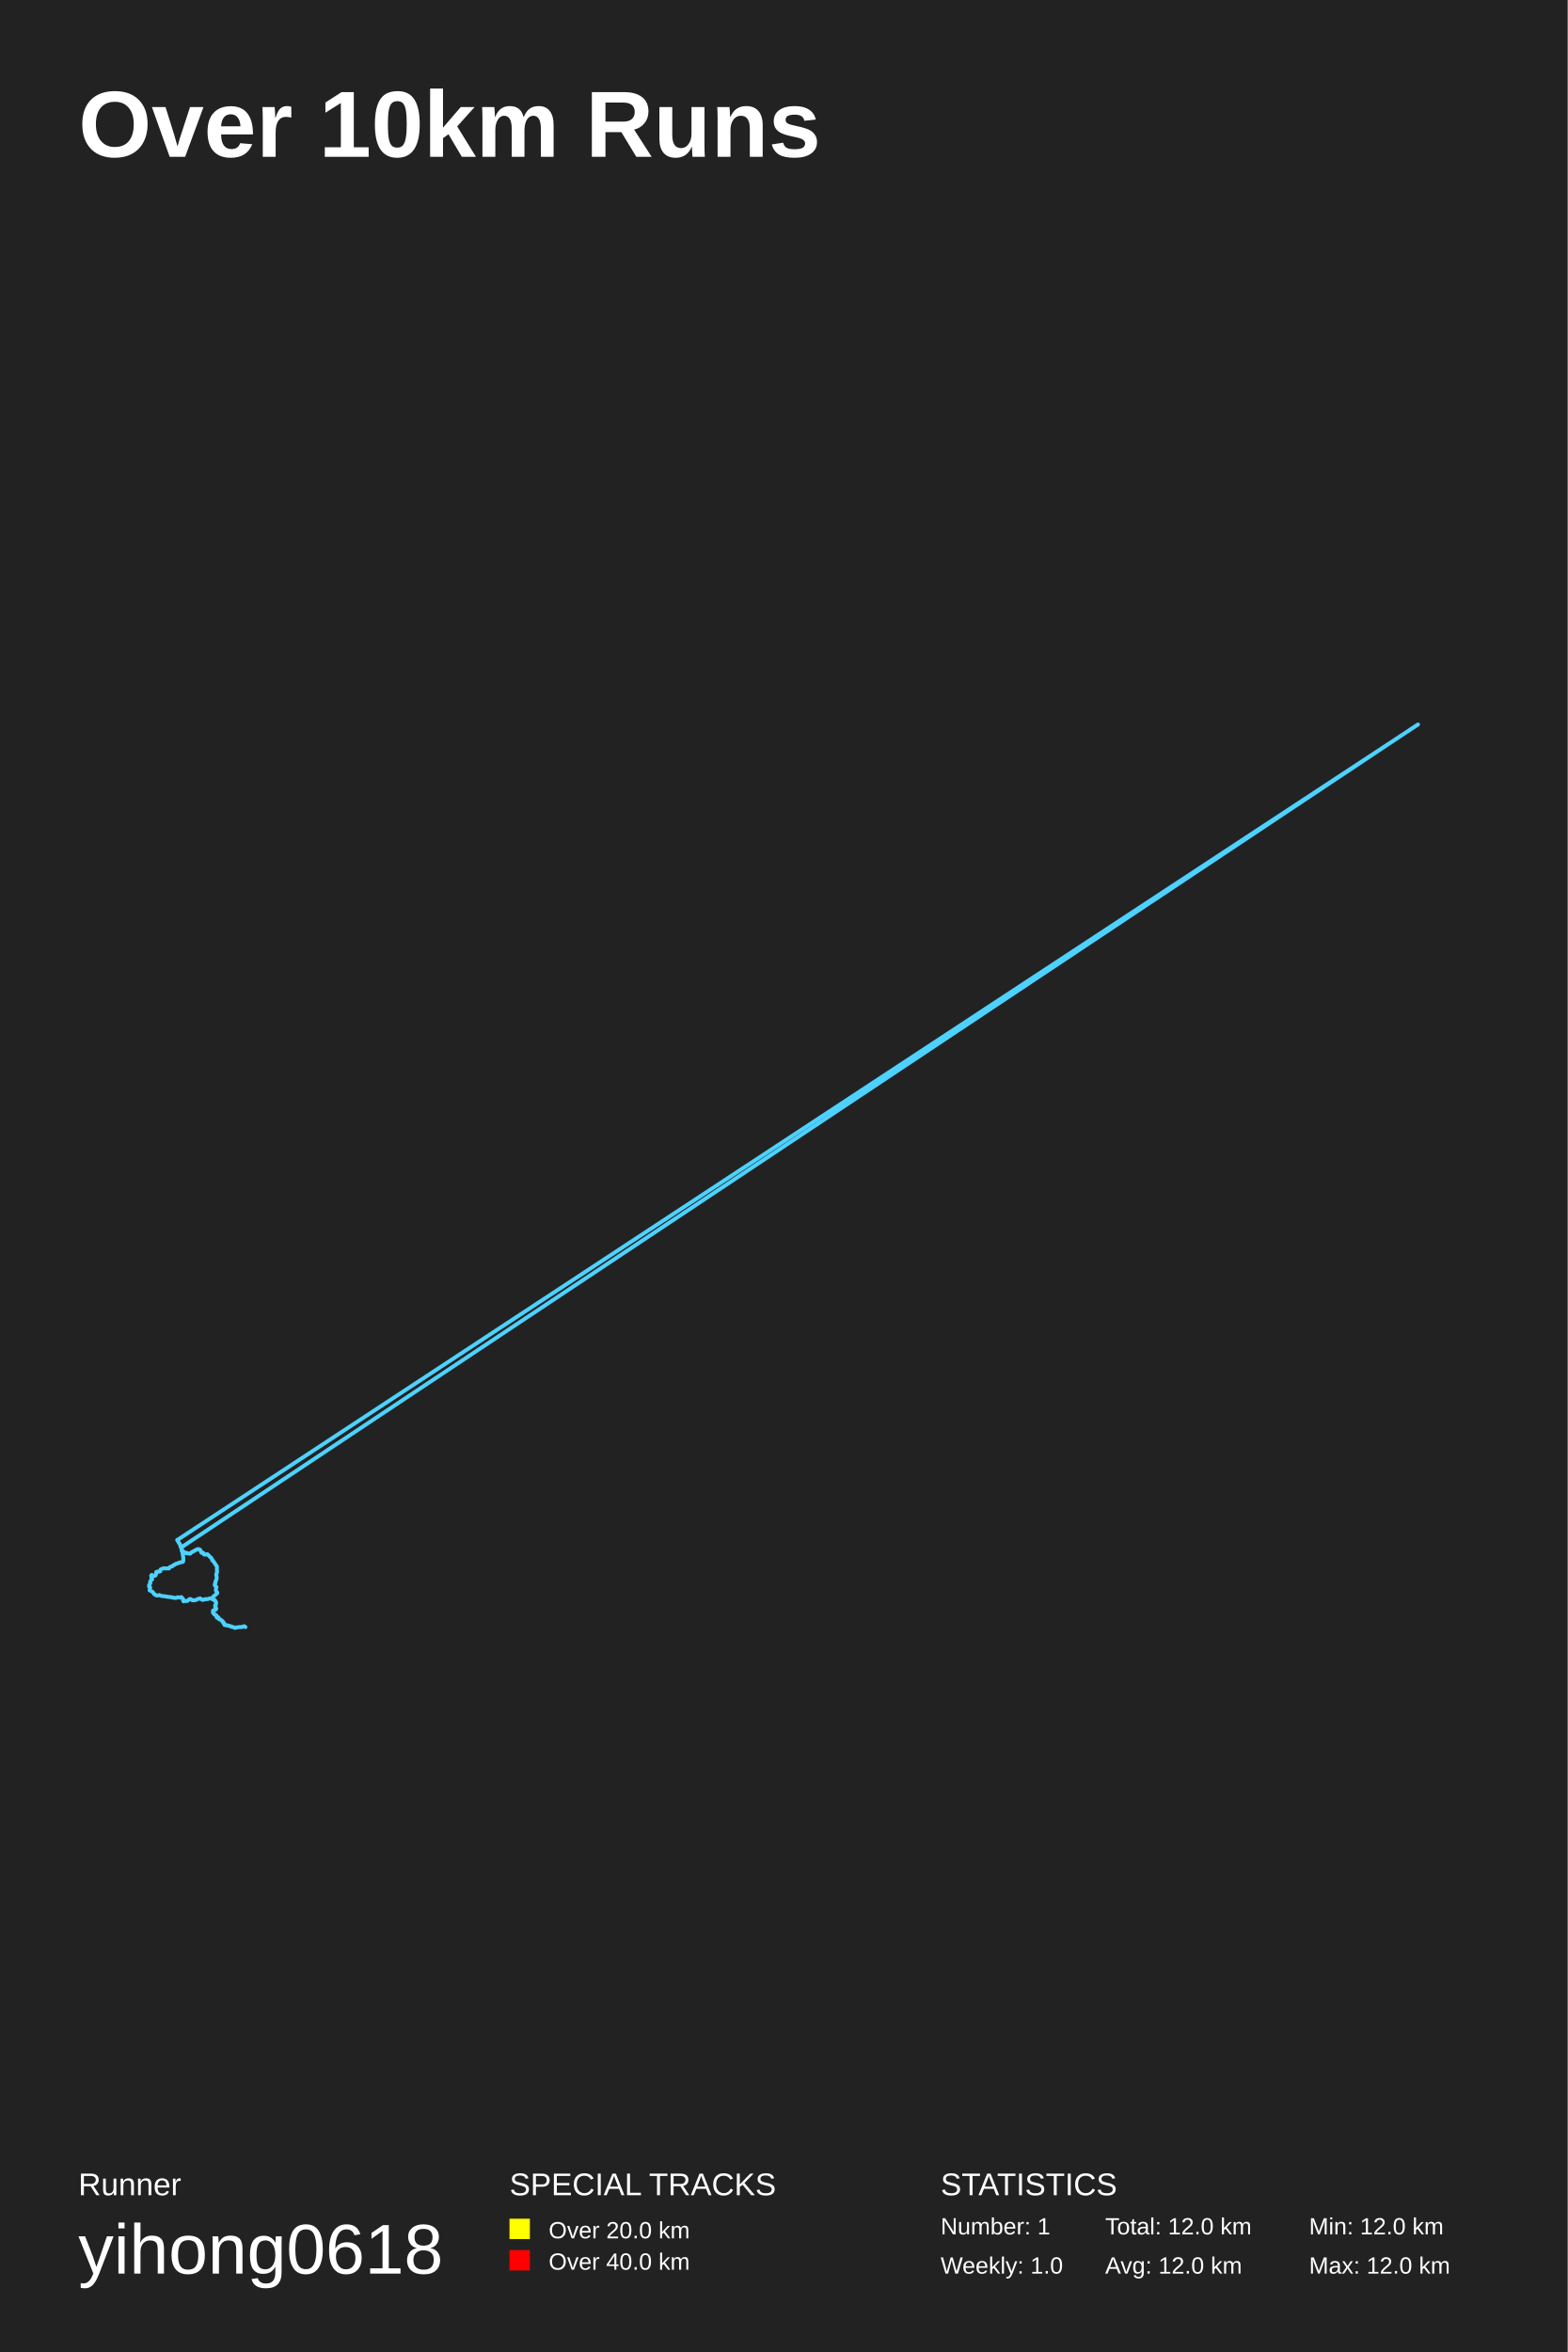
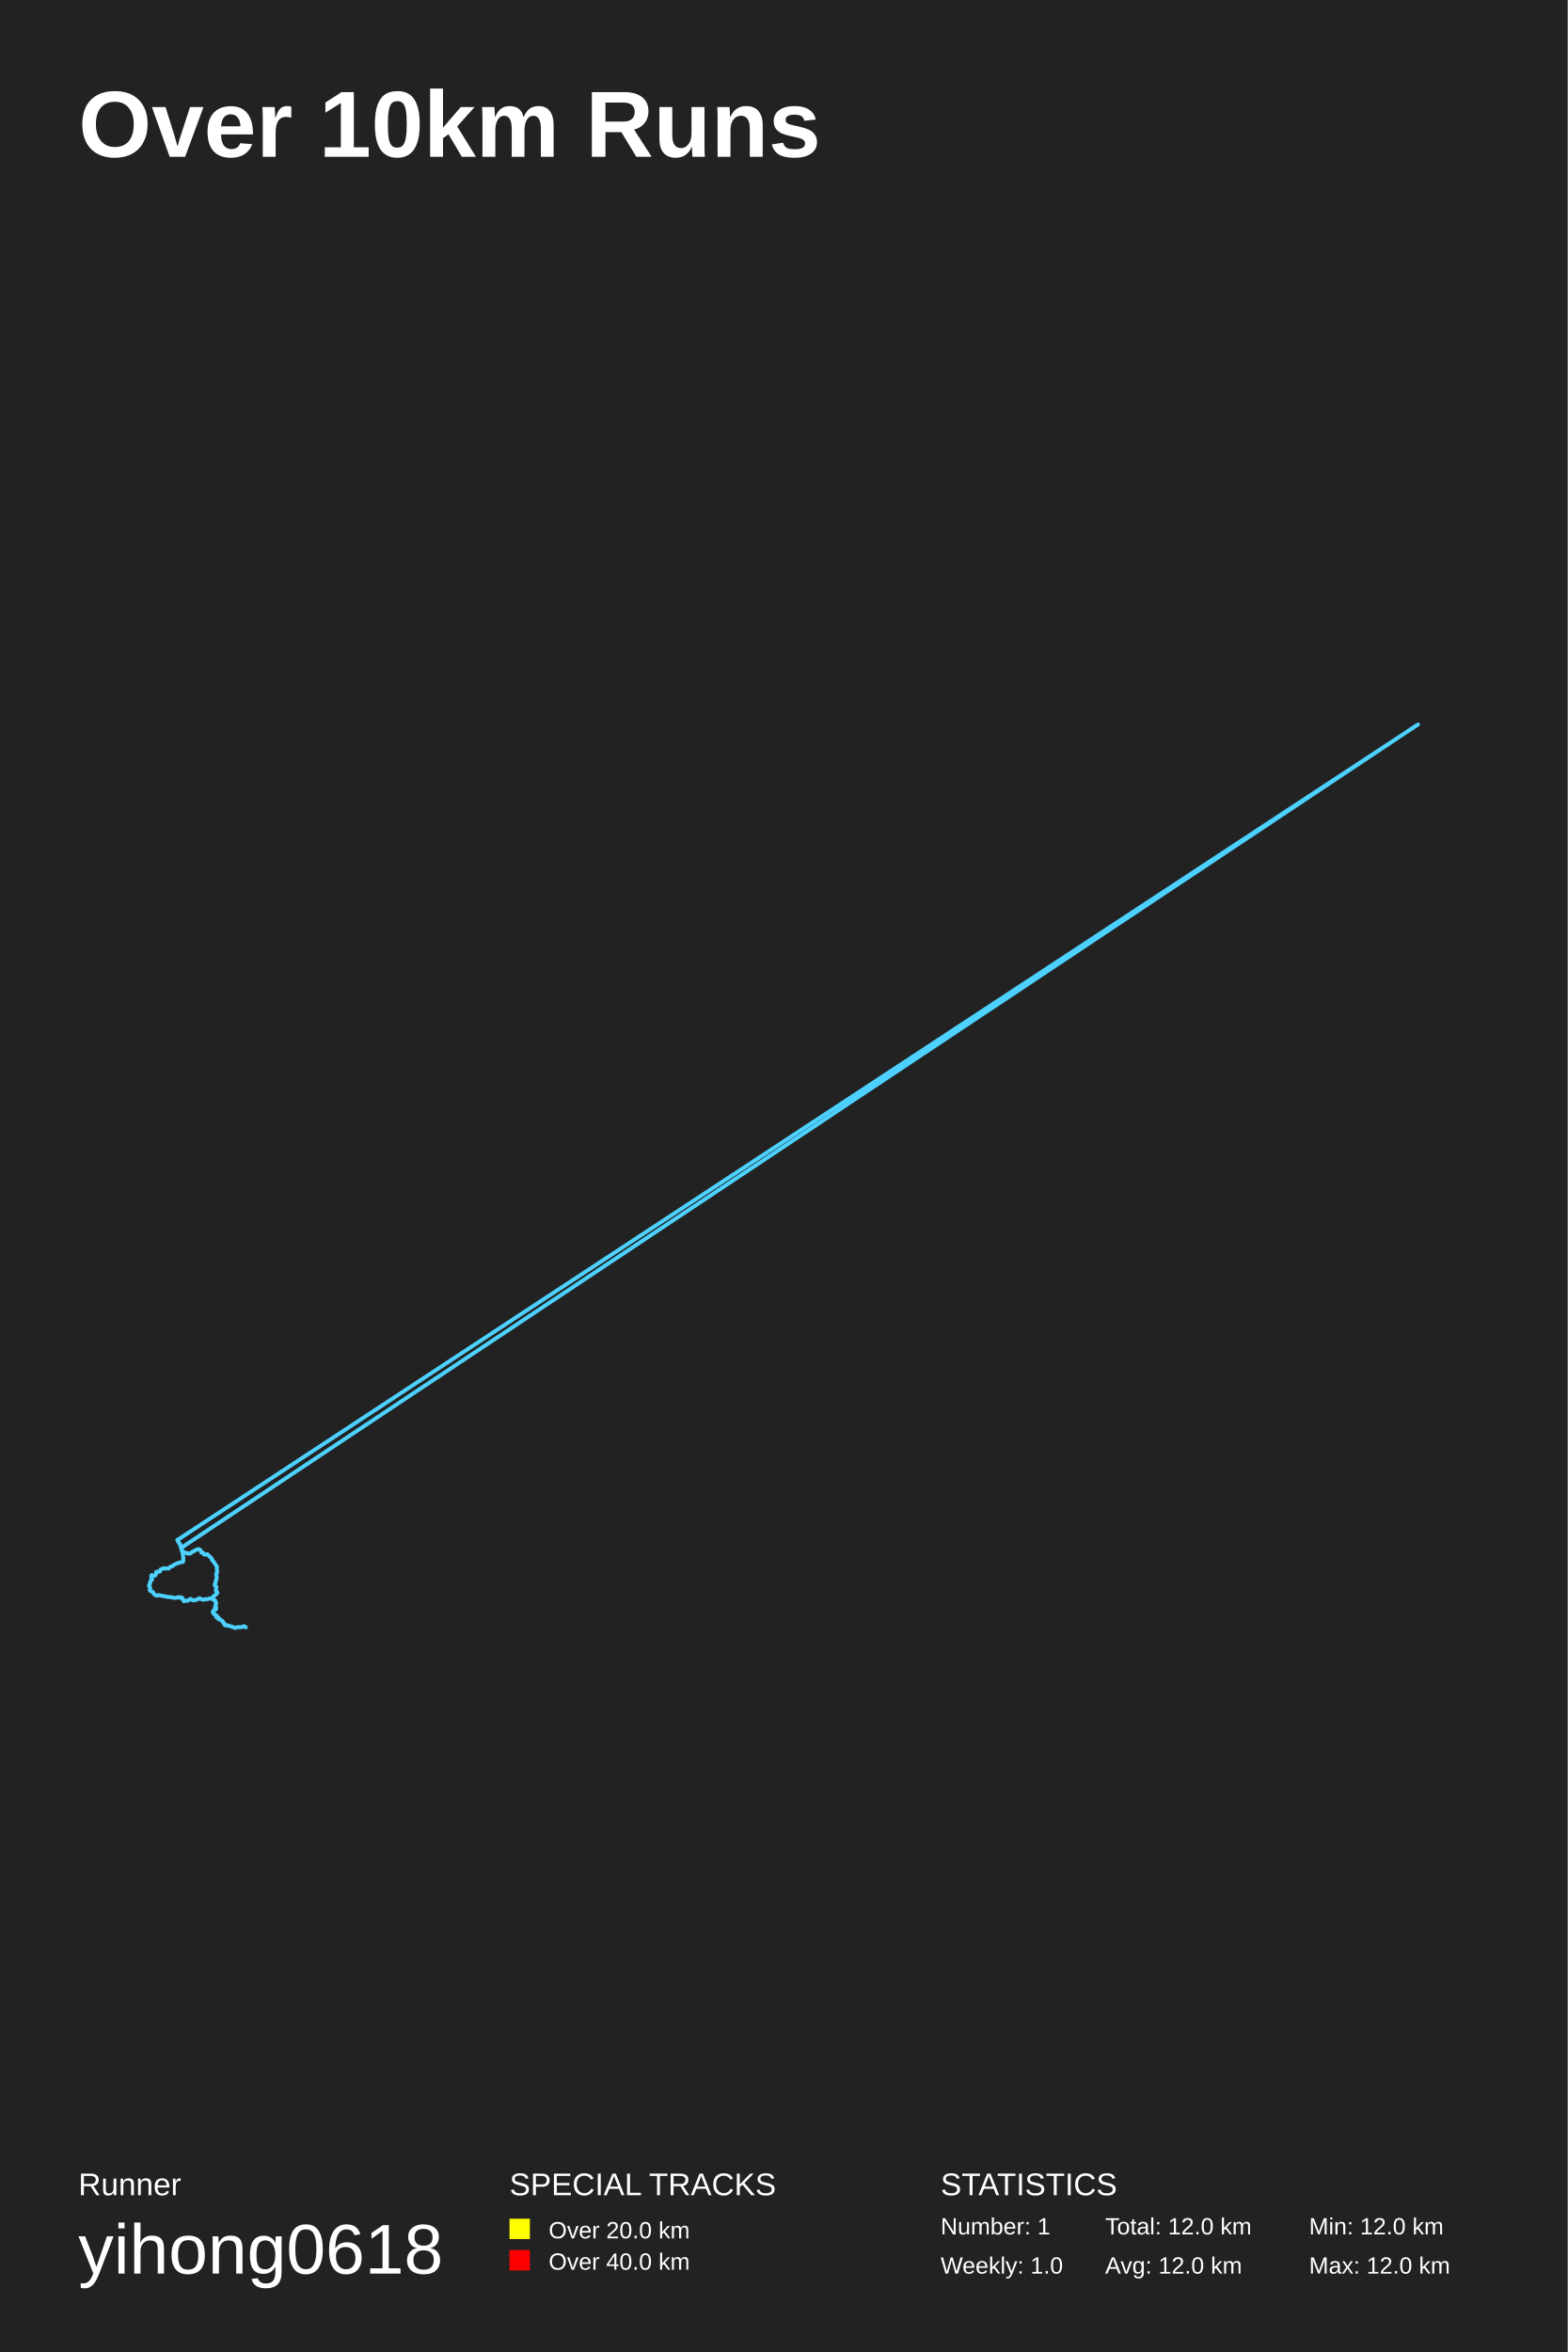
<svg xmlns="http://www.w3.org/2000/svg" baseProfile="full" height="300mm" version="1.1" viewBox="0,0,200,300" width="200mm">
  <defs />
  <rect fill="#222222" height="300" width="200" x="0" y="0" />
  <text fill="#FFFFFF" style="font-size:12px; font-family:Arial; font-weight:bold;" x="10" y="20">Over 10km Runs</text>
  <text fill="#FFFFFF" style="font-size:4px; font-family:Arial" x="10" y="280">Runner</text>
  <text fill="#FFFFFF" style="font-size:9px; font-family:Arial" x="10" y="290">yihong0618</text>
  <text fill="#FFFFFF" style="font-size:4px; font-family:Arial" x="65" y="280">SPECIAL TRACKS</text>
  <rect fill="yellow" height="2.6" width="2.6" x="65" y="283" />
  <text fill="#FFFFFF" style="font-size:3px; font-family:Arial" x="70" y="285.5">Over 20.0 km</text>
  <rect fill="red" height="2.6" width="2.6" x="65" y="287" />
  <text fill="#FFFFFF" style="font-size:3px; font-family:Arial" x="70" y="289.5">Over 40.0 km</text>
  <text fill="#FFFFFF" style="font-size:4px; font-family:Arial" x="120" y="280">STATISTICS</text>
  <text fill="#FFFFFF" style="font-size:3px; font-family:Arial" x="120" y="285">Number: 1</text>
  <text fill="#FFFFFF" style="font-size:3px; font-family:Arial" x="120" y="290">Weekly: 1.0</text>
  <text fill="#FFFFFF" style="font-size:3px; font-family:Arial" x="141" y="285">Total: 12.0 km</text>
  <text fill="#FFFFFF" style="font-size:3px; font-family:Arial" x="141" y="290">Avg: 12.0 km</text>
  <text fill="#FFFFFF" style="font-size:3px; font-family:Arial" x="167" y="285">Min: 12.0 km</text>
  <text fill="#FFFFFF" style="font-size:3px; font-family:Arial" x="167" y="290">Max: 12.0 km</text>
-   <polyline fill="none" opacity="1" points="29.714,207.535 29.609,207.504 29.466,207.483 29.348,207.414 29.2,207.372 29.067,207.319 28.949,207.33 28.678,207.267 28.645,207.272 28.569,207.098 28.526,207.035 28.421,206.888 28.359,206.803 28.26,206.677 28.217,206.635 28.098,206.598 27.994,206.55 27.884,206.477 27.87,206.377 27.789,206.313 27.656,206.329 27.614,206.166 27.595,206.034 27.481,206.013 27.367,205.95 27.3,205.834 27.195,205.745 27.157,205.592 27.186,205.418 27.367,205.365 27.514,205.297 27.557,205.139 27.476,205.06 27.471,204.923 27.443,204.765 27.533,204.644 27.566,204.491 27.538,204.365 27.49,204.233 27.4,204.106 27.276,204.027 27.229,204.038 27.257,204.033 27.229,204.043 27.224,204.048 27.224,204.043 27.21,204.048 27.214,204.054 27.214,204.048 27.129,203.933 27.138,203.806 27.167,203.706 27.243,203.617 27.333,203.548 27.4,203.48 27.519,203.395 27.637,203.279 27.713,203.216 27.718,203.116 27.628,203.032 27.566,202.927 27.538,202.784 27.566,202.679 27.571,202.574 27.614,202.426 27.514,202.342 27.481,202.289 27.395,202.194 27.414,202.01 27.485,201.931 27.49,201.794 27.514,201.636 27.604,201.51 27.628,201.373 27.652,201.262 27.628,201.136 27.628,201.02 27.595,200.935 27.59,200.798 27.652,200.63 27.699,200.509 27.685,200.382 27.661,200.256 27.671,200.108 27.675,199.934 27.671,199.813 27.172,199.06 27.086,199.044 27.062,198.944 27.029,198.865 27.005,198.834 26.982,198.749 26.929,198.697 26.858,198.639 26.787,198.575 26.744,198.544 26.687,198.465 26.578,198.375 26.507,198.28 26.435,198.238 26.336,198.265 26.226,198.286 26.131,198.307 26.022,198.265 25.989,198.159 25.951,198.091 25.856,198.049 25.732,198.075 25.708,198.017 25.713,197.996 25.713,198.012 25.699,198.012 25.68,198.033 25.675,198.033 25.68,198.038 25.68,198.022 25.699,198.001 25.699,198.001 25.628,197.896 25.618,197.822 25.571,197.727 25.547,197.701 25.499,197.664 25.438,197.622 25.352,197.627 25.29,197.585 25.257,197.601 25.233,197.596 25.143,197.632 25.086,197.675 25.015,197.664 24.967,197.706 24.882,197.754 24.825,197.806 24.772,197.827 24.711,197.864 24.658,197.87 24.559,197.938 24.459,197.97 24.373,198.059 24.288,198.159 24.183,198.165 24.122,198.149 24.008,198.149 23.941,198.149 23.965,198.122 23.993,198.138 23.965,198.128 23.913,198.133 23.851,198.075 23.794,198.07 23.713,198.117 23.656,198.043 23.561,198.091 23.485,197.996 23.423,197.917 23.357,197.88 23.347,197.891 23.319,197.827 23.252,197.759 23.19,197.79 23.195,197.775 23.181,197.743 23.181,197.664 23.195,197.58 23.167,197.527 23.114,197.448 23.091,197.39 23.048,197.327 23.029,197.232 23.005,197.127 22.962,196.969 22.891,196.89 22.839,196.832 22.806,196.774 22.768,196.658 22.692,196.574 22.682,196.495 22.654,196.484 22.625,196.495 22.649,196.495 22.635,196.484 22.644,196.484 22.644,196.479 22.682,196.468 22.701,196.41 22.692,196.437 22.606,196.421 22.625,196.437 22.62,196.447 22.625,196.437 22.625,196.431 22.63,196.426 22.63,196.426 22.639,196.416 180.91,92.407 180.815,92.465 180.815,92.465 180.815,92.465 180.724,92.523 180.629,92.581 23.105,197.39 23.148,197.506 23.186,197.59 23.171,197.711 23.195,197.843 23.247,197.922 23.295,198.033 23.295,198.186 23.323,198.312 23.352,198.507 23.376,198.654 23.395,198.77 23.38,198.944 23.371,199.081 23.371,199.165 23.243,199.25 23.057,199.271 22.929,199.297 22.796,199.345 22.658,199.413 22.52,199.455 22.392,199.492 22.307,199.566 22.178,199.603 22.093,199.666 22.05,199.724 22.06,199.713 22.022,199.745 21.969,199.787 21.87,199.808 21.756,199.834 21.665,199.903 21.618,199.945 21.57,200.045 21.466,200.066 21.385,200.035 21.252,200.066 21.143,200.056 21.052,200.056 20.962,200.024 20.843,200.045 20.782,200.061 20.71,200.108 20.611,200.14 20.506,200.166 20.459,200.245 20.421,200.345 20.44,200.419 20.368,200.44 20.34,200.467 20.278,200.467 20.173,200.488 20.088,200.461 19.96,200.498 19.917,200.53 19.931,200.572 19.926,200.677 19.907,200.714 19.903,200.756 19.884,200.809 19.865,200.904 19.77,200.993 19.656,200.978 19.589,201.004 19.508,201.062 19.432,201.051 19.404,200.999 19.371,201.004 19.342,200.951 19.309,200.946 19.356,200.883 19.38,200.888 19.333,200.941 19.28,200.988 19.328,201.13 19.323,201.309 19.418,201.431 19.342,201.515 19.238,201.599 19.147,201.762 19.19,201.92 19.086,202.073 19.01,202.236 19.038,202.416 19.162,202.468 19.128,202.547 19.133,202.668 19.081,202.847 19.195,202.9 19.318,202.963 19.451,203.032 19.57,203.174 19.656,203.311 19.831,203.437 20.002,203.511 20.14,203.501 20.34,203.453 20.511,203.538 20.696,203.569 20.886,203.595 21.01,203.601 21.147,203.638 21.271,203.653 21.414,203.664 21.547,203.701 21.703,203.711 21.851,203.722 21.988,203.754 22.131,203.796 22.292,203.806 22.478,203.817 22.63,203.743 22.749,203.727 22.901,203.78 23.029,203.764 23.129,203.706 23.228,203.806 23.361,203.959 23.357,204.133 23.418,204.259 23.513,204.18 23.732,204.217 23.927,204.185 24.084,204.048 24.236,203.943 24.416,204.017 24.544,204.117 24.782,204.117 24.925,204.096 25.077,204.038 25.229,203.959 25.395,203.912 25.504,203.869 25.651,203.954 25.784,204.054 25.917,204.07 26.036,204.017 26.174,203.969 26.35,203.985 26.497,203.959 26.644,203.912 26.749,203.88 26.887,203.88 27.043,203.954 27.186,203.985 27.286,204.012 27.419,204.101 27.481,204.259 27.58,204.391 27.561,204.559 27.519,204.712 27.504,204.891 27.5,205.055 27.595,205.186 27.504,205.318 27.348,205.36 27.238,205.497 27.2,205.66 27.314,205.808 27.39,205.955 27.58,206.024 27.652,206.155 27.675,206.292 27.875,206.298 27.918,206.456 28.055,206.545 28.241,206.651 28.369,206.766 28.478,206.888 28.578,207.04 28.673,207.172 28.806,207.304 28.996,207.325 29.186,207.351 29.338,207.409 29.528,207.462 29.666,207.52 29.832,207.567 29.984,207.646 30.141,207.588 30.284,207.578 30.469,207.541 30.649,207.535 30.787,207.541 30.93,207.488 31.063,207.441 31.196,207.441 31.31,207.535" stroke="#4DD2FF" stroke-dasharray="none" stroke-linecap="round" stroke-linejoin="round" stroke-width="0.5" />
+   <polyline fill="none" opacity="1" points="29.671,207.52 29.571,207.467 29.414,207.456 29.291,207.388 29.153,207.341 29.01,207.319 28.892,207.346 28.649,207.272 28.635,207.198 28.564,207.061 28.483,207.009 28.421,206.835 28.317,206.761 28.241,206.666 28.16,206.624 28.065,206.566 27.903,206.556 27.837,206.435 27.87,206.313 27.747,206.329 27.599,206.292 27.623,206.097 27.538,206.034 27.424,205.997 27.329,205.897 27.257,205.792 27.153,205.681 27.157,205.534 27.272,205.386 27.428,205.36 27.557,205.218 27.542,205.091 27.438,204.997 27.466,204.86 27.495,204.712 27.542,204.57 27.58,204.438 27.485,204.333 27.462,204.17 27.367,204.064 27.219,204.033 27.219,204.038 27.243,204.038 27.214,204.043 27.229,204.043 27.219,204.043 27.21,204.048 27.214,204.043 27.21,204.043 27.138,203.869 27.157,203.769 27.195,203.669 27.272,203.585 27.338,203.538 27.457,203.453 27.566,203.364 27.675,203.258 27.728,203.174 27.699,203.074 27.585,203 27.547,202.863 27.561,202.747 27.58,202.642 27.576,202.505 27.609,202.394 27.485,202.326 27.457,202.263 27.381,202.157 27.447,201.973 27.509,201.873 27.504,201.731 27.542,201.583 27.614,201.462 27.628,201.315 27.656,201.193 27.618,201.088 27.609,200.972 27.59,200.883 27.59,200.73 27.685,200.598 27.699,200.467 27.666,200.34 27.671,200.193 27.656,200.04 27.675,199.834 27.656,199.798 27.157,199.055 27.062,199.018 27.039,198.918 27.02,198.834 27.001,198.807 26.967,198.723 26.906,198.67 26.83,198.623 26.763,198.586 26.716,198.507 26.649,198.444 26.535,198.338 26.464,198.244 26.402,198.244 26.302,198.27 26.193,198.301 26.079,198.301 26.008,198.238 25.965,198.122 25.917,198.059 25.803,198.049 25.704,198.049 25.699,198.017 25.732,198.006 25.713,198.022 25.694,198.028 25.67,198.017 25.694,198.017 25.694,198.033 25.68,198.017 25.699,197.996 25.685,197.964 25.623,197.854 25.609,197.785 25.566,197.711 25.533,197.696 25.457,197.654 25.4,197.601 25.324,197.617 25.281,197.59 25.257,197.585 25.181,197.622 25.115,197.654 25.058,197.685 24.982,197.685 24.934,197.727 24.844,197.769 24.801,197.827 24.753,197.833 24.677,197.88 24.611,197.906 24.516,197.954 24.416,197.996 24.345,198.107 24.25,198.159 24.155,198.154 24.065,198.159 23.979,198.149 23.96,198.133 23.965,198.122 23.984,198.133 23.946,198.154 23.889,198.107 23.822,198.07 23.775,198.096 23.689,198.07 23.608,198.049 23.528,198.049 23.452,197.954 23.39,197.917 23.357,197.88 23.333,197.875 23.285,197.796 23.209,197.759 23.195,197.775 23.195,197.759 23.167,197.717 23.195,197.622 23.205,197.559 23.133,197.495 23.105,197.427 23.072,197.369 23.043,197.29 23.01,197.174 23.005,197.011 22.92,196.942 22.882,196.842 22.81,196.795 22.81,196.721 22.739,196.626 22.677,196.542 22.663,196.479 22.63,196.484 22.63,196.489 22.644,196.5 22.635,196.489 22.644,196.495 22.649,196.484 22.687,196.426 22.692,196.41 22.658,196.431 22.635,196.426 22.62,196.431 22.62,196.442 22.625,196.431 22.63,196.431 22.63,196.421 22.63,196.426 22.644,196.421 180.91,92.407 180.815,92.465 180.815,92.465 180.815,92.465 180.724,92.523 180.629,92.581 23.119,197.432 23.186,197.527 23.167,197.643 23.19,197.759 23.209,197.875 23.281,197.97 23.304,198.107 23.314,198.238 23.333,198.407 23.361,198.575 23.38,198.702 23.38,198.834 23.371,199.007 23.38,199.113 23.342,199.218 23.157,199.244 23.01,199.287 22.867,199.313 22.734,199.36 22.582,199.424 22.459,199.471 22.364,199.513 22.264,199.566 22.131,199.634 22.083,199.697 22.05,199.724 22.05,199.724 22.003,199.766 21.927,199.798 21.822,199.803 21.727,199.861 21.637,199.908 21.599,199.971 21.542,200.061 21.423,200.05 21.337,200.04 21.219,200.071 21.1,200.077 21.014,200.04 20.91,200.019 20.81,200.071 20.758,200.071 20.677,200.129 20.568,200.145 20.487,200.187 20.44,200.282 20.435,200.372 20.397,200.435 20.359,200.461 20.321,200.477 20.245,200.488 20.131,200.472 20.031,200.472 19.922,200.514 19.926,200.546 19.936,200.619 19.922,200.693 19.893,200.74 19.888,200.793 19.865,200.851 19.827,200.935 19.722,200.972 19.641,200.999 19.556,201.014 19.47,201.078 19.432,201.025 19.375,200.988 19.361,200.993 19.318,200.951 19.352,200.925 19.371,200.888 19.347,200.93 19.304,200.946 19.309,201.046 19.299,201.204 19.361,201.357 19.418,201.483 19.295,201.531 19.19,201.668 19.143,201.857 19.162,201.989 19.038,202.147 19.01,202.315 19.095,202.4 19.162,202.495 19.143,202.595 19.119,202.732 19.124,202.879 19.233,202.948 19.375,202.99 19.518,203.085 19.575,203.243 19.713,203.374 19.884,203.49 20.059,203.543 20.221,203.453 20.397,203.485 20.582,203.538 20.772,203.574 20.962,203.601 21.052,203.601 21.176,203.664 21.328,203.674 21.466,203.685 21.613,203.717 21.775,203.711 21.917,203.748 22.031,203.759 22.202,203.806 22.364,203.817 22.559,203.785 22.682,203.717 22.801,203.759 22.953,203.801 23.067,203.711 23.148,203.764 23.3,203.859 23.328,204.033 23.414,204.143 23.452,204.249 23.608,204.159 23.803,204.196 23.989,204.143 24.15,204.017 24.331,203.943 24.464,204.059 24.635,204.117 24.863,204.122 24.982,204.07 25.143,204.006 25.305,203.959 25.452,203.854 25.561,203.901 25.713,203.985 25.837,204.038 25.974,204.054 26.084,203.985 26.236,203.969 26.426,203.996 26.564,203.943 26.678,203.906 26.787,203.869 26.963,203.912 27.119,203.969 27.195,203.985 27.343,204.038 27.457,204.154 27.5,204.333 27.58,204.465 27.566,204.638 27.509,204.796 27.471,204.96 27.585,205.086 27.576,205.234 27.447,205.35 27.291,205.407 27.229,205.539 27.234,205.708 27.338,205.876 27.49,205.992 27.642,206.066 27.633,206.219 27.756,206.298 27.894,206.35 27.97,206.493 28.146,206.603 28.298,206.703 28.426,206.814 28.497,206.972 28.626,207.077 28.706,207.235 28.892,207.325 29.072,207.325 29.243,207.362 29.414,207.446 29.576,207.499 29.737,207.53 29.889,207.62 30.051,207.641 30.193,207.567 30.374,207.541 30.545,207.541 30.711,207.551 30.849,207.525 30.992,207.477 31.115,207.414 31.248,207.472 31.367,207.572" stroke="#4DD2FF" stroke-dasharray="none" stroke-linecap="round" stroke-linejoin="round" stroke-width="0.5" />
</svg>
